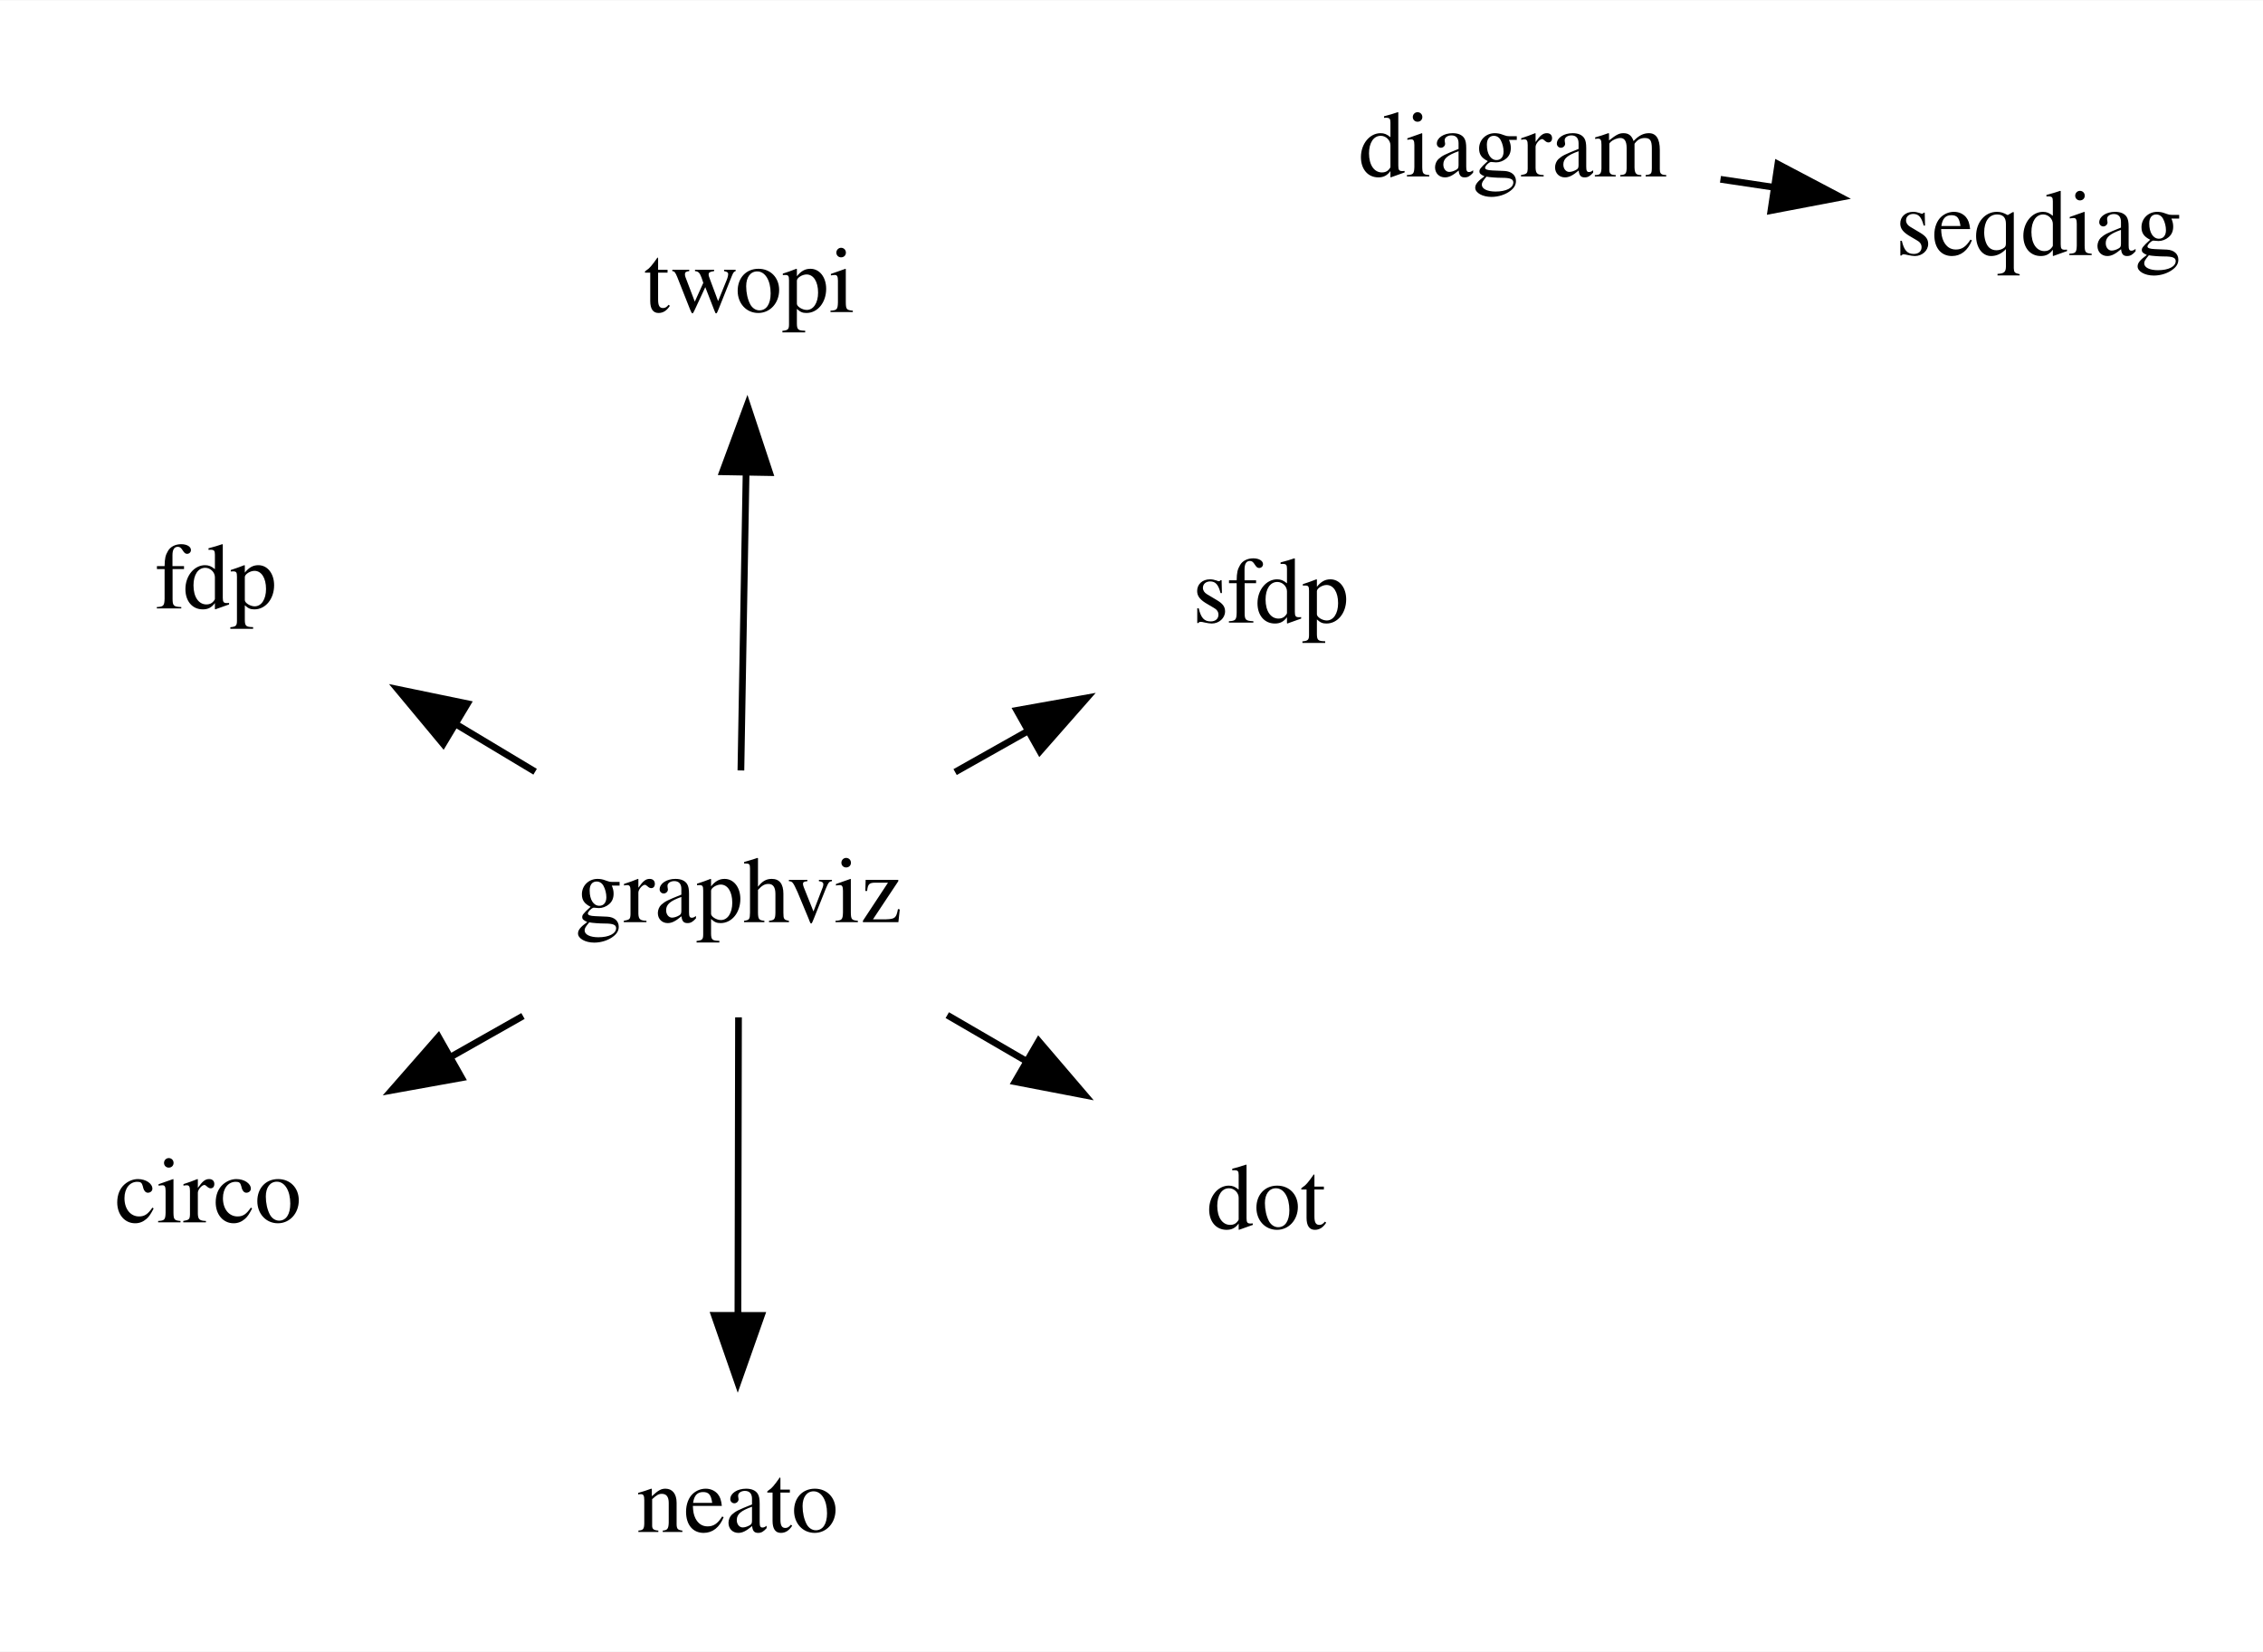
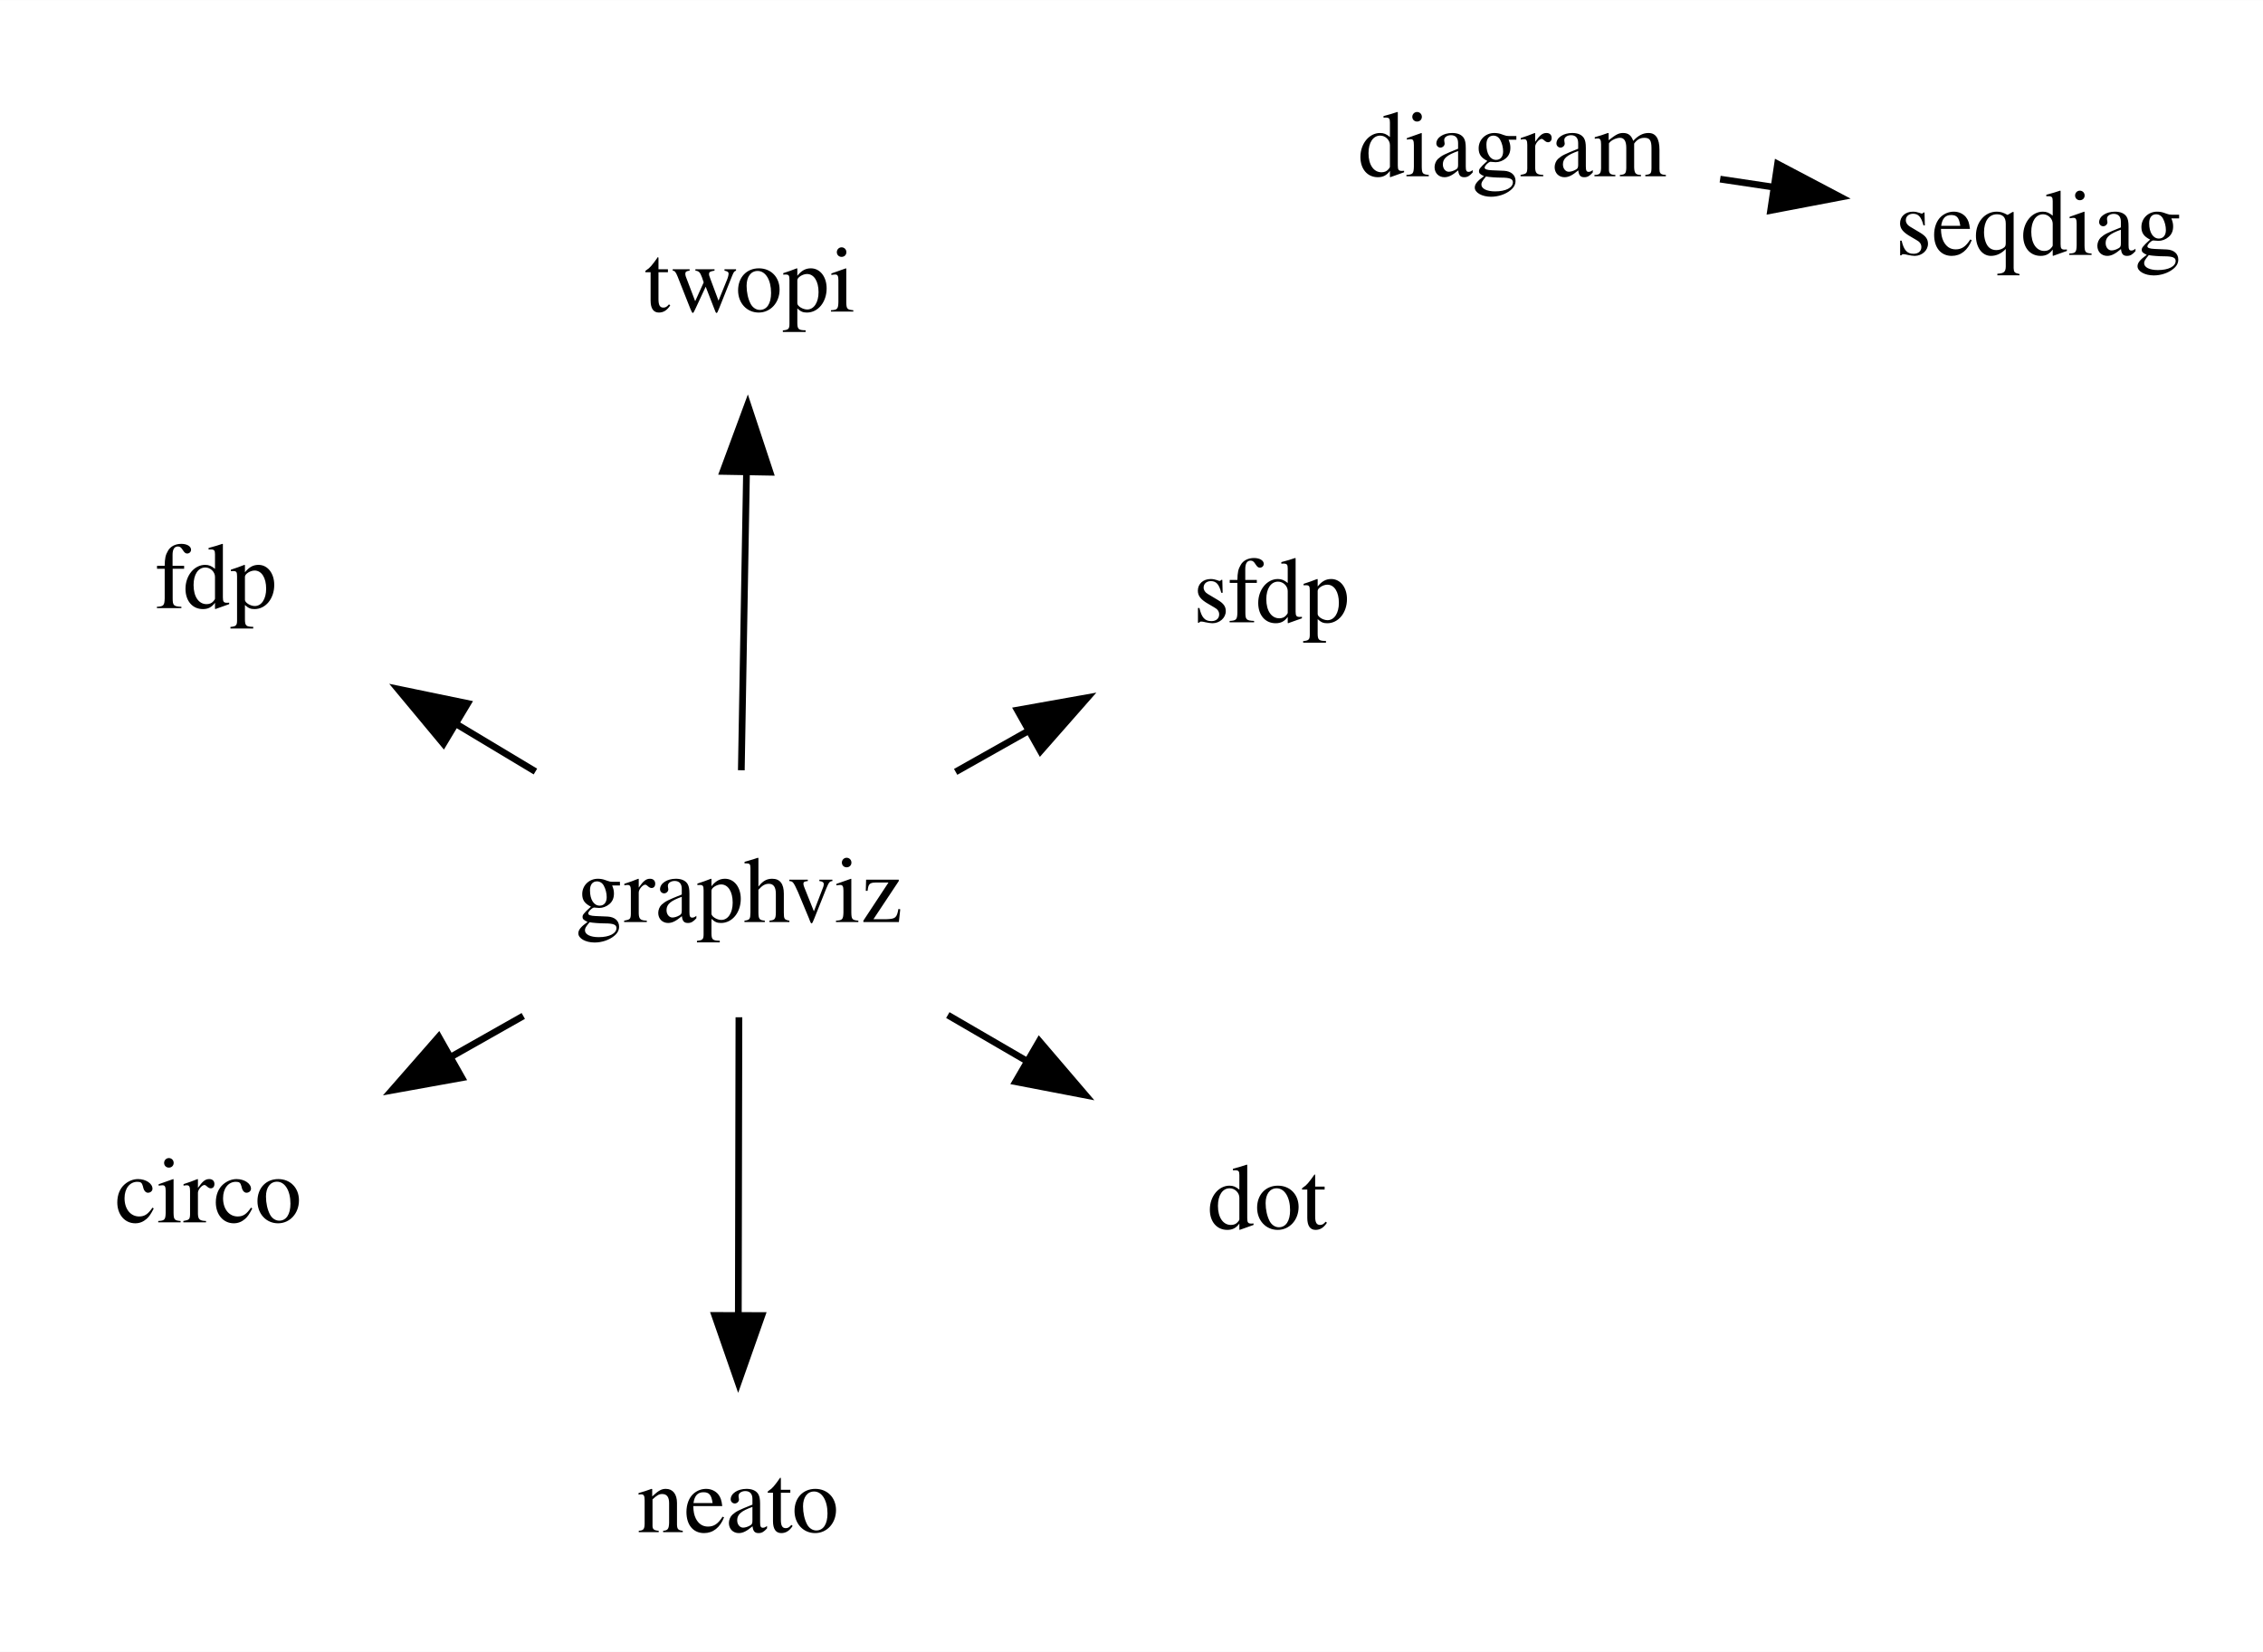
- <svg xmlns="http://www.w3.org/2000/svg" width="337pt" height="246pt" viewBox="0.00 0.00 336.84 245.76">
-   <g id="graph0" class="graph" transform="scale(1 1) rotate(0) translate(118.293 127.852)">
-     <polygon fill="white" stroke="none" points="-118.293,117.907 -118.293,-127.852 218.548,-127.852 218.548,117.907 -118.293,117.907" />
+ <svg xmlns="http://www.w3.org/2000/svg" width="337pt" height="246pt" viewBox="0.00 0.00 336.65 245.70">
+   <g id="graph0" class="graph" transform="scale(1 1) rotate(0) translate(4 241.703)">
+     <polygon fill="#ffffff" stroke="transparent" points="-4,4 -4,-241.703 332.648,-241.703 332.648,4 -4,4" />
    <g id="node1" class="node">
-       <text text-anchor="middle" x="-8.332" y="9.342" font-family="Times,serif" font-size="14.00">graphviz</text>
+       <text text-anchor="middle" x="105.961" y="-104.565" font-family="Times,serif" font-size="14.00" fill="#000000">graphviz</text>
    </g>
    <g id="node2" class="node">
-       <text text-anchor="middle" x="70.201" y="54.998" font-family="Times,serif" font-size="14.00">dot</text>
+       <text text-anchor="middle" x="184.494" y="-58.909" font-family="Times,serif" font-size="14.00" fill="#000000">dot</text>
    </g>
    <g id="edge1" class="edge">
-       <path fill="none" stroke="black" d="M22.706,23.186C26.517,25.401 30.435,27.68 34.31,29.932" />
-       <polygon fill="black" stroke="black" points="36.312,27.048 43.198,35.099 32.794,33.099 36.312,27.048" />
+       <path fill="none" stroke="#000000" d="M136.999,-90.721C140.81,-88.505 144.728,-86.227 148.603,-83.975" />
+       <polygon fill="#000000" stroke="#000000" points="150.605,-86.859 157.492,-78.807 147.087,-80.807 150.605,-86.859" />
    </g>
    <g id="node3" class="node">
-       <text text-anchor="middle" x="-8.514" y="100.107" font-family="Times,serif" font-size="14.00">neato</text>
+       <text text-anchor="middle" x="105.779" y="-13.8" font-family="Times,serif" font-size="14.00" fill="#000000">neato</text>
    </g>
    <g id="edge2" class="edge">
-       <path fill="none" stroke="black" d="M-8.369,23.509C-8.394,36.141 -8.428,53.162 -8.457,67.526" />
-       <polygon fill="black" stroke="black" points="-4.958,67.883 -8.478,77.876 -11.958,67.869 -4.958,67.883" />
+       <path fill="none" stroke="#000000" d="M105.924,-90.397C105.899,-77.766 105.865,-60.745 105.836,-46.381" />
+       <polygon fill="#000000" stroke="#000000" points="109.335,-46.023 105.815,-36.031 102.335,-46.038 109.335,-46.023" />
    </g>
    <g id="node4" class="node">
-       <text text-anchor="middle" x="-86.153" y="-37.351" font-family="Times,serif" font-size="14.00">fdp</text>
+       <text text-anchor="middle" x="28.14" y="-151.258" font-family="Times,serif" font-size="14.00" fill="#000000">fdp</text>
    </g>
    <g id="edge3" class="edge">
-       <path fill="none" stroke="black" d="M-38.643,-13.045C-42.436,-15.32 -46.343,-17.665 -50.212,-19.986" />
-       <polygon fill="black" stroke="black" points="-52.32,-17.169 -59.094,-25.315 -48.718,-23.172 -52.32,-17.169" />
+       <path fill="none" stroke="#000000" d="M75.651,-126.951C71.858,-129.227 67.95,-131.572 64.082,-133.893" />
+       <polygon fill="#000000" stroke="#000000" points="61.974,-131.076 55.199,-139.222 65.575,-137.078 61.974,-131.076" />
    </g>
    <g id="node5" class="node">
-       <text text-anchor="middle" x="70.843" y="-35.248" font-family="Times,serif" font-size="14.00">sfdp</text>
+       <text text-anchor="middle" x="185.137" y="-149.155" font-family="Times,serif" font-size="14.00" fill="#000000">sfdp</text>
    </g>
    <g id="edge4" class="edge">
-       <path fill="none" stroke="black" d="M23.872,-12.995C27.43,-14.999 31.072,-17.05 34.675,-19.079" />
-       <polygon fill="black" stroke="black" points="33.054,-22.183 43.485,-24.041 36.489,-16.084 33.054,-22.183" />
+       <path fill="none" stroke="#000000" d="M138.165,-126.901C141.724,-128.906 145.365,-130.956 148.968,-132.986" />
+       <polygon fill="#000000" stroke="#000000" points="147.347,-136.09 157.778,-137.947 150.782,-129.99 147.347,-136.09" />
    </g>
    <g id="node6" class="node">
-       <text text-anchor="middle" x="-6.751" y="-81.468" font-family="Times,serif" font-size="14.00">twopi</text>
+       <text text-anchor="middle" x="107.542" y="-195.374" font-family="Times,serif" font-size="14.00" fill="#000000">twopi</text>
    </g>
    <g id="edge5" class="edge">
-       <path fill="none" stroke="black" d="M-8.012,-13.235C-7.792,-25.872 -7.496,-42.902 -7.246,-57.273" />
-       <polygon fill="black" stroke="black" points="-10.739,-57.691 -7.066,-67.628 -3.74,-57.569 -10.739,-57.691" />
+       <path fill="none" stroke="#000000" d="M106.281,-127.141C106.501,-139.779 106.797,-156.808 107.047,-171.18" />
+       <polygon fill="#000000" stroke="#000000" points="103.554,-171.597 107.228,-181.535 110.553,-171.476 103.554,-171.597" />
    </g>
    <g id="node7" class="node">
-       <text text-anchor="middle" x="-87.293" y="54.021" font-family="Times,serif" font-size="14.00">circo</text>
+       <text text-anchor="middle" x="27" y="-59.886" font-family="Times,serif" font-size="14.00" fill="#000000">circo</text>
    </g>
    <g id="edge6" class="edge">
-       <path fill="none" stroke="black" d="M-40.449,23.314C-43.998,25.323 -47.629,27.378 -51.223,29.411" />
-       <polygon fill="black" stroke="black" points="-49.582,32.504 -60.009,34.382 -53.029,26.412 -49.582,32.504" />
+       <path fill="none" stroke="#000000" d="M73.845,-90.592C70.295,-88.584 66.664,-86.529 63.07,-84.496" />
+       <polygon fill="#000000" stroke="#000000" points="64.711,-81.403 54.285,-79.524 61.264,-87.495 64.711,-81.403" />
    </g>
    <g id="node8" class="node">
-       <text text-anchor="middle" x="106.835" y="-101.652" font-family="Times,serif" font-size="14.00">diagram</text>
+       <text text-anchor="middle" x="220.935" y="-215.503" font-family="Times,serif" font-size="14.00" fill="#000000">diagram</text>
    </g>
    <g id="node9" class="node">
-       <text text-anchor="middle" x="185.165" y="-89.948" font-family="Times,serif" font-size="14.00">seqdiag</text>
+       <text text-anchor="middle" x="299.265" y="-203.8" font-family="Times,serif" font-size="14.00" fill="#000000">seqdiag</text>
    </g>
    <g id="edge7" class="edge">
-       <path fill="none" stroke="black" d="M137.793,-101.226C140.375,-100.84 143.007,-100.447 145.64,-100.054" />
-       <polygon fill="black" stroke="black" points="146.336,-103.489 155.709,-98.549 145.301,-96.566 146.336,-103.489" />
+       <path fill="none" stroke="#000000" d="M251.893,-215.078C254.475,-214.692 257.106,-214.299 259.74,-213.905" />
+       <polygon fill="#000000" stroke="#000000" points="260.436,-217.34 269.809,-212.401 259.401,-210.417 260.436,-217.34" />
    </g>
  </g>
</svg>
